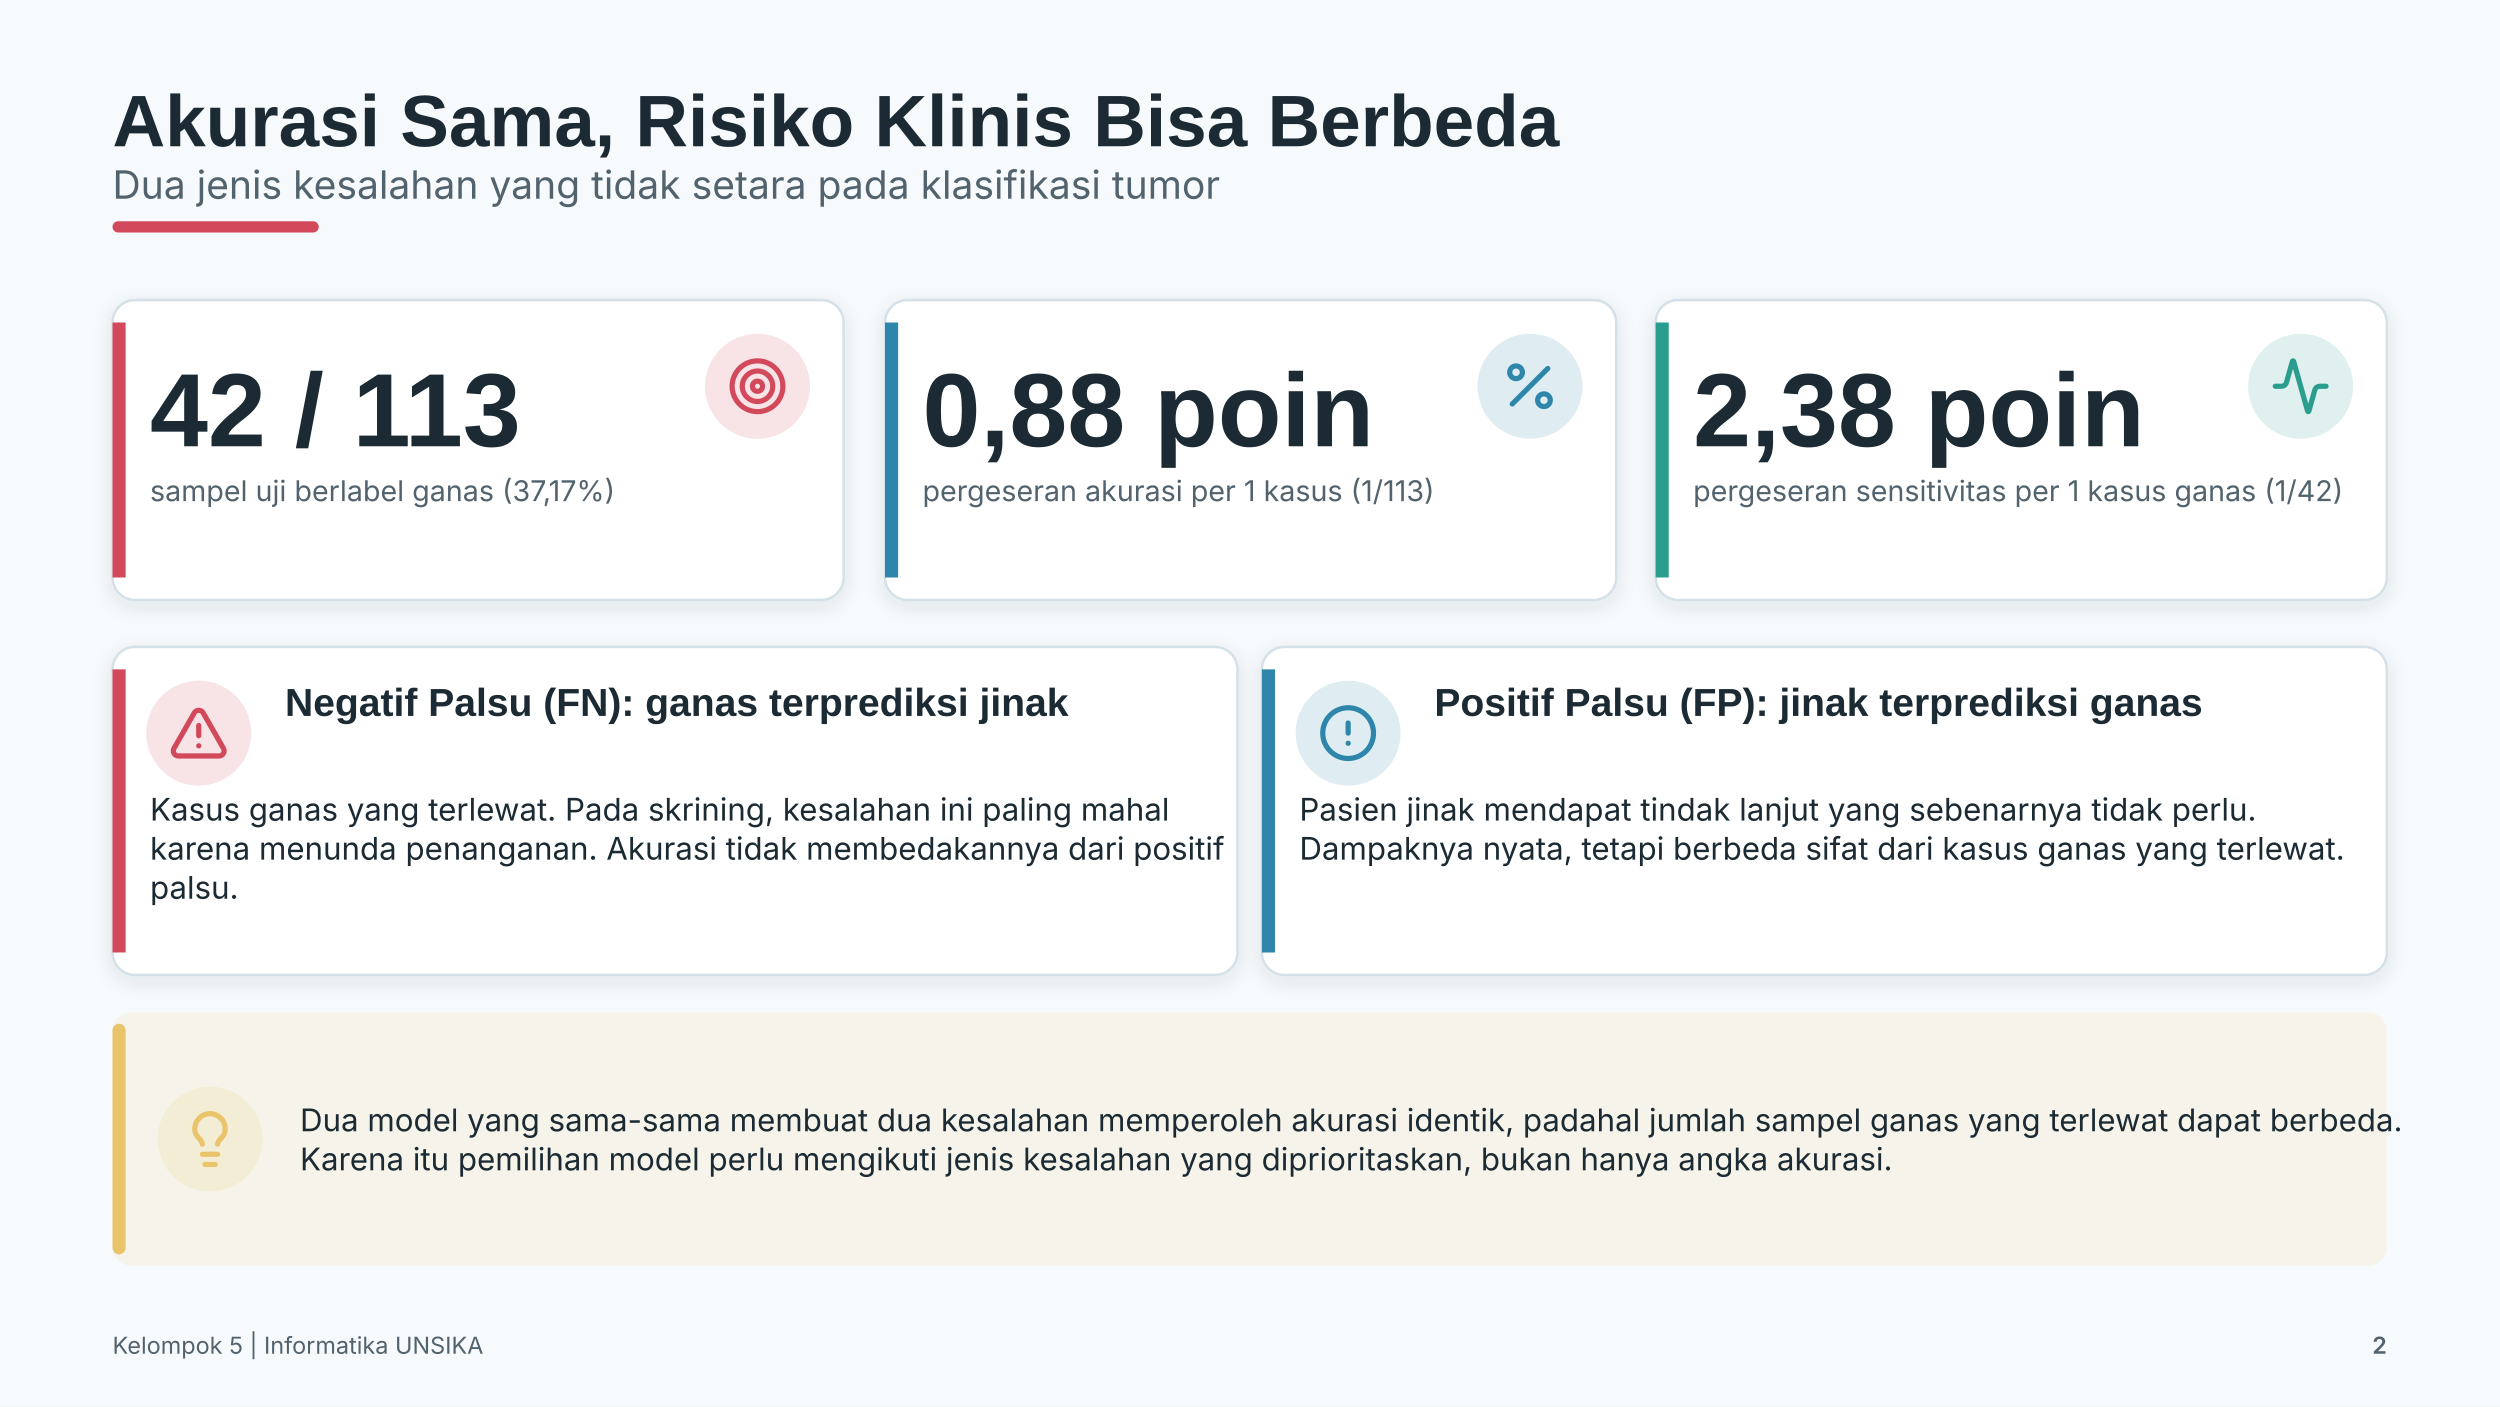
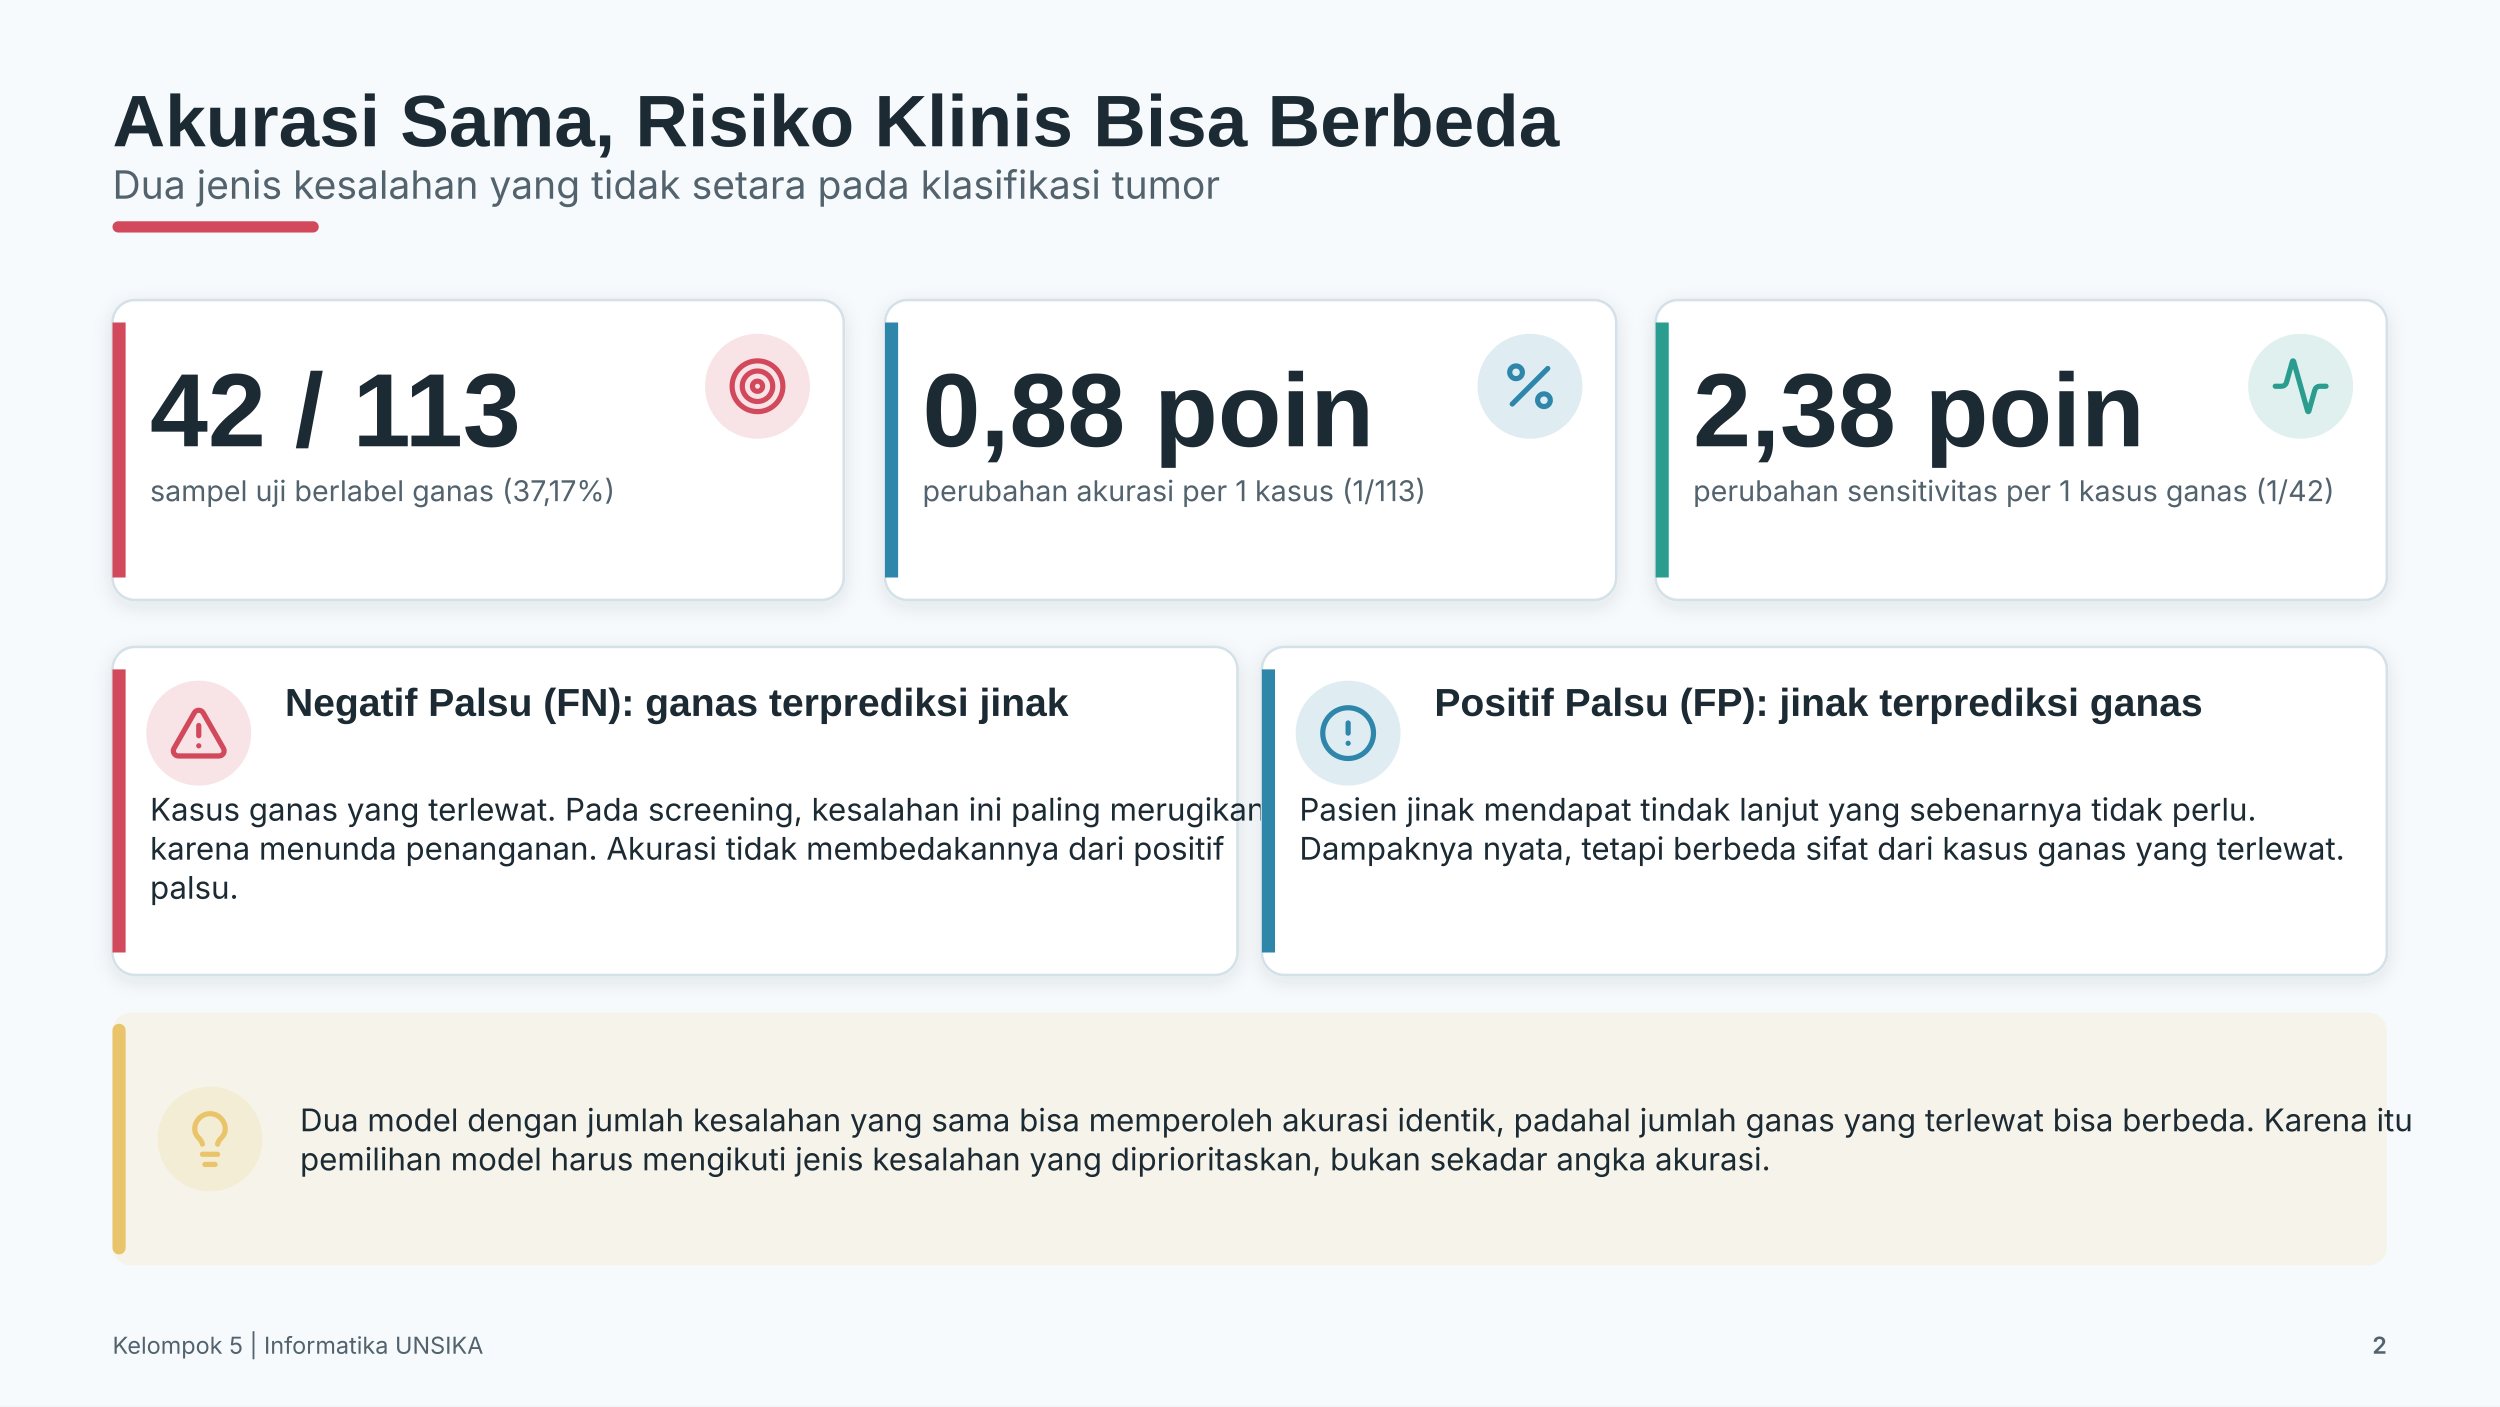
<svg xmlns="http://www.w3.org/2000/svg" width="1333.33" height="750.00" viewBox="0 0 1333.33 750.00">
  <defs>
    <filter id="soft" x="-20%" y="-20%" width="140%" height="140%">
      <feDropShadow dx="0" dy="3" stdDeviation="5" flood-color="#1B2A33" flood-opacity="0.10" />
    </filter>
  </defs>
  <rect x="0.00" y="0.00" width="1333.33" height="750.00" fill="#F7FAFC" />
  <text x="60.00" y="78.00" font-family="'Poppins','Calibri',Arial,sans-serif" font-size="38.89" font-weight="700" fill="#1B2A33">Akurasi Sama, Risiko Klinis Bisa Berbeda</text>
  <text x="60.00" y="106.00" font-family="'Inter','Calibri',Arial,sans-serif" font-size="20.83" font-weight="400" fill="#52636E">Dua jenis kesalahan yang tidak setara pada klasifikasi tumor</text>
  <rect x="60.00" y="118.00" width="110.00" height="6.00" fill="#D1495B" rx="3.00" />
  <rect x="60.00" y="160.00" width="390.00" height="160.00" fill="#FFFFFF" rx="12.00" stroke="#D5E1E8" stroke-width="1.39" filter="url(#soft)" />
  <rect x="60.00" y="172.00" width="7.00" height="136.00" fill="#D1495B" />
  <circle cx="404.00" cy="206.00" r="28.00" fill="#D1495B" fill-opacity="0.15" />
  <g transform="translate(387.76,189.76) scale(1.3533)" fill="none" stroke="#D1495B" stroke-width="2.053" stroke-linecap="round" stroke-linejoin="round">
    <circle cx="12" cy="12" r="10" />
    <circle cx="12" cy="12" r="6" />
    <circle cx="12" cy="12" r="2" />
  </g>
  <text x="80.00" y="238.00" font-family="'Poppins','Calibri',Arial,sans-serif" font-size="55.56" font-weight="700" fill="#1B2A33">42 / 113</text>
  <text x="80.00" y="267.28" font-family="'Inter','Calibri',Arial,sans-serif" font-size="15.28" font-weight="400" fill="#52636E">sampel uji berlabel ganas (37,17%)</text>
  <rect x="472.00" y="160.00" width="390.00" height="160.00" fill="#FFFFFF" rx="12.00" stroke="#D5E1E8" stroke-width="1.39" filter="url(#soft)" />
  <rect x="472.00" y="172.00" width="7.00" height="136.00" fill="#2E86AB" />
  <circle cx="816.00" cy="206.00" r="28.00" fill="#2E86AB" fill-opacity="0.15" />
  <g transform="translate(799.76,189.76) scale(1.3533)" fill="none" stroke="#2E86AB" stroke-width="2.053" stroke-linecap="round" stroke-linejoin="round">
    <line x1="19" x2="5" y1="5" y2="19" />
    <circle cx="6.5" cy="6.5" r="2.5" />
    <circle cx="17.5" cy="17.5" r="2.5" />
  </g>
  <text x="492.00" y="238.00" font-family="'Poppins','Calibri',Arial,sans-serif" font-size="55.56" font-weight="700" fill="#1B2A33">0,88 poin</text>
-   <text x="492.00" y="267.28" font-family="'Inter','Calibri',Arial,sans-serif" font-size="15.28" font-weight="400" fill="#52636E">pergeseran akurasi per 1 kasus (1/113)</text>
+   <text x="492.00" y="267.28" font-family="'Inter','Calibri',Arial,sans-serif" font-size="15.28" font-weight="400" fill="#52636E">perubahan akurasi per 1 kasus (1/113)</text>
  <rect x="883.00" y="160.00" width="390.00" height="160.00" fill="#FFFFFF" rx="12.00" stroke="#D5E1E8" stroke-width="1.39" filter="url(#soft)" />
  <rect x="883.00" y="172.00" width="7.00" height="136.00" fill="#2A9D8F" />
  <circle cx="1227.00" cy="206.00" r="28.00" fill="#2A9D8F" fill-opacity="0.15" />
  <g transform="translate(1210.76,189.76) scale(1.3533)" fill="none" stroke="#2A9D8F" stroke-width="2.053" stroke-linecap="round" stroke-linejoin="round">
    <path d="M22 12h-2.48a2 2 0 0 0-1.93 1.46l-2.35 8.36a.25.25 0 0 1-.48 0L9.24 2.18a.25.25 0 0 0-.48 0l-2.35 8.36A2 2 0 0 1 4.49 12H2" />
  </g>
  <text x="903.00" y="238.00" font-family="'Poppins','Calibri',Arial,sans-serif" font-size="55.56" font-weight="700" fill="#1B2A33">2,38 poin</text>
-   <text x="903.00" y="267.28" font-family="'Inter','Calibri',Arial,sans-serif" font-size="15.28" font-weight="400" fill="#52636E">pergeseran sensitivitas per 1 kasus ganas (1/42)</text>
+   <text x="903.00" y="267.28" font-family="'Inter','Calibri',Arial,sans-serif" font-size="15.28" font-weight="400" fill="#52636E">perubahan sensitivitas per 1 kasus ganas (1/42)</text>
  <rect x="60.00" y="345.00" width="600.00" height="175.00" fill="#FFFFFF" rx="12.00" stroke="#D5E1E8" stroke-width="1.39" filter="url(#soft)" />
  <rect x="60.00" y="357.00" width="7.00" height="151.00" fill="#D1495B" />
  <circle cx="106.00" cy="391.00" r="28.00" fill="#D1495B" fill-opacity="0.15" />
  <g transform="translate(89.76,374.76) scale(1.3533)" fill="none" stroke="#D1495B" stroke-width="2.053" stroke-linecap="round" stroke-linejoin="round">
    <path d="m21.73 18-8-14a2 2 0 0 0-3.48 0l-8 14A2 2 0 0 0 4 21h16a2 2 0 0 0 1.73-3" />
    <path d="M12 9v4" />
    <path d="M12 17h.01" />
  </g>
  <text x="152.00" y="381.83" font-family="'Poppins','Calibri',Arial,sans-serif" font-size="20.83" font-weight="600" fill="#1B2A33">Negatif Palsu (FN): ganas terprediksi jinak</text>
-   <text x="80.00" y="437.67" font-family="'Inter','Calibri',Arial,sans-serif" font-size="16.67" font-weight="400" fill="#1B2A33">Kasus ganas yang terlewat. Pada skrining, kesalahan ini paling mahal</text>
+   <text x="80.00" y="437.67" font-family="'Inter','Calibri',Arial,sans-serif" font-size="16.67" font-weight="400" fill="#1B2A33">Kasus ganas yang terlewat. Pada screening, kesalahan ini paling merugikan</text>
  <text x="80.00" y="458.50" font-family="'Inter','Calibri',Arial,sans-serif" font-size="16.67" font-weight="400" fill="#1B2A33">karena menunda penanganan. Akurasi tidak membedakannya dari positif</text>
  <text x="80.00" y="479.33" font-family="'Inter','Calibri',Arial,sans-serif" font-size="16.67" font-weight="400" fill="#1B2A33">palsu.</text>
  <rect x="673.00" y="345.00" width="600.00" height="175.00" fill="#FFFFFF" rx="12.00" stroke="#D5E1E8" stroke-width="1.39" filter="url(#soft)" />
  <rect x="673.00" y="357.00" width="7.00" height="151.00" fill="#2E86AB" />
  <circle cx="719.00" cy="391.00" r="28.00" fill="#2E86AB" fill-opacity="0.15" />
  <g transform="translate(702.76,374.76) scale(1.3533)" fill="none" stroke="#2E86AB" stroke-width="2.053" stroke-linecap="round" stroke-linejoin="round">
    <circle cx="12" cy="12" r="10" />
    <line x1="12" x2="12" y1="8" y2="12" />
    <line x1="12" x2="12.01" y1="16" y2="16" />
  </g>
  <text x="765.00" y="381.83" font-family="'Poppins','Calibri',Arial,sans-serif" font-size="20.83" font-weight="600" fill="#1B2A33">Positif Palsu (FP): jinak terprediksi ganas</text>
  <text x="693.00" y="437.67" font-family="'Inter','Calibri',Arial,sans-serif" font-size="16.67" font-weight="400" fill="#1B2A33">Pasien jinak mendapat tindak lanjut yang sebenarnya tidak perlu.</text>
  <text x="693.00" y="458.50" font-family="'Inter','Calibri',Arial,sans-serif" font-size="16.67" font-weight="400" fill="#1B2A33">Dampaknya nyata, tetapi berbeda sifat dari kasus ganas yang terlewat.</text>
  <rect x="60.00" y="540.00" width="1213.00" height="135.00" fill="#E9C46A" rx="10.00" fill-opacity="0.12" />
  <rect x="60.00" y="546.00" width="7.00" height="123.00" fill="#E9C46A" rx="3.50" />
  <circle cx="112.00" cy="607.50" r="28.00" fill="#E9C46A" fill-opacity="0.15" />
  <g transform="translate(95.76,591.26) scale(1.3533)" fill="none" stroke="#E9C46A" stroke-width="2.053" stroke-linecap="round" stroke-linejoin="round">
    <path d="M15 14c.2-1 .7-1.7 1.5-2.5 1-.9 1.5-2.2 1.5-3.5A6 6 0 0 0 6 8c0 1 .2 2.2 1.5 3.5.7.7 1.3 1.5 1.5 2.5" />
    <path d="M9 18h6" />
    <path d="M10 22h4" />
  </g>
-   <text x="160.00" y="603.33" font-family="'Inter','Calibri',Arial,sans-serif" font-size="16.67" font-weight="400" fill="#1B2A33">Dua model yang sama-sama membuat dua kesalahan memperoleh akurasi identik, padahal jumlah sampel ganas yang terlewat dapat berbeda.</text>
-   <text x="160.00" y="624.17" font-family="'Inter','Calibri',Arial,sans-serif" font-size="16.67" font-weight="400" fill="#1B2A33">Karena itu pemilihan model perlu mengikuti jenis kesalahan yang diprioritaskan, bukan hanya angka akurasi.</text>
+   <text x="160.00" y="603.33" font-family="'Inter','Calibri',Arial,sans-serif" font-size="16.67" font-weight="400" fill="#1B2A33">Dua model dengan jumlah kesalahan yang sama bisa memperoleh akurasi identik, padahal jumlah ganas yang terlewat bisa berbeda. Karena itu</text>
+   <text x="160.00" y="624.17" font-family="'Inter','Calibri',Arial,sans-serif" font-size="16.67" font-weight="400" fill="#1B2A33">pemilihan model harus mengikuti jenis kesalahan yang diprioritaskan, bukan sekadar angka akurasi.</text>
  <text x="60.00" y="722.00" font-family="'Inter','Calibri',Arial,sans-serif" font-size="12.50" font-weight="400" fill="#52636E">Kelompok 5 | Informatika UNSIKA</text>
  <text x="1273.00" y="722.00" font-family="'Inter','Calibri',Arial,sans-serif" font-size="12.50" font-weight="600" fill="#52636E" text-anchor="end">2</text>
</svg>
